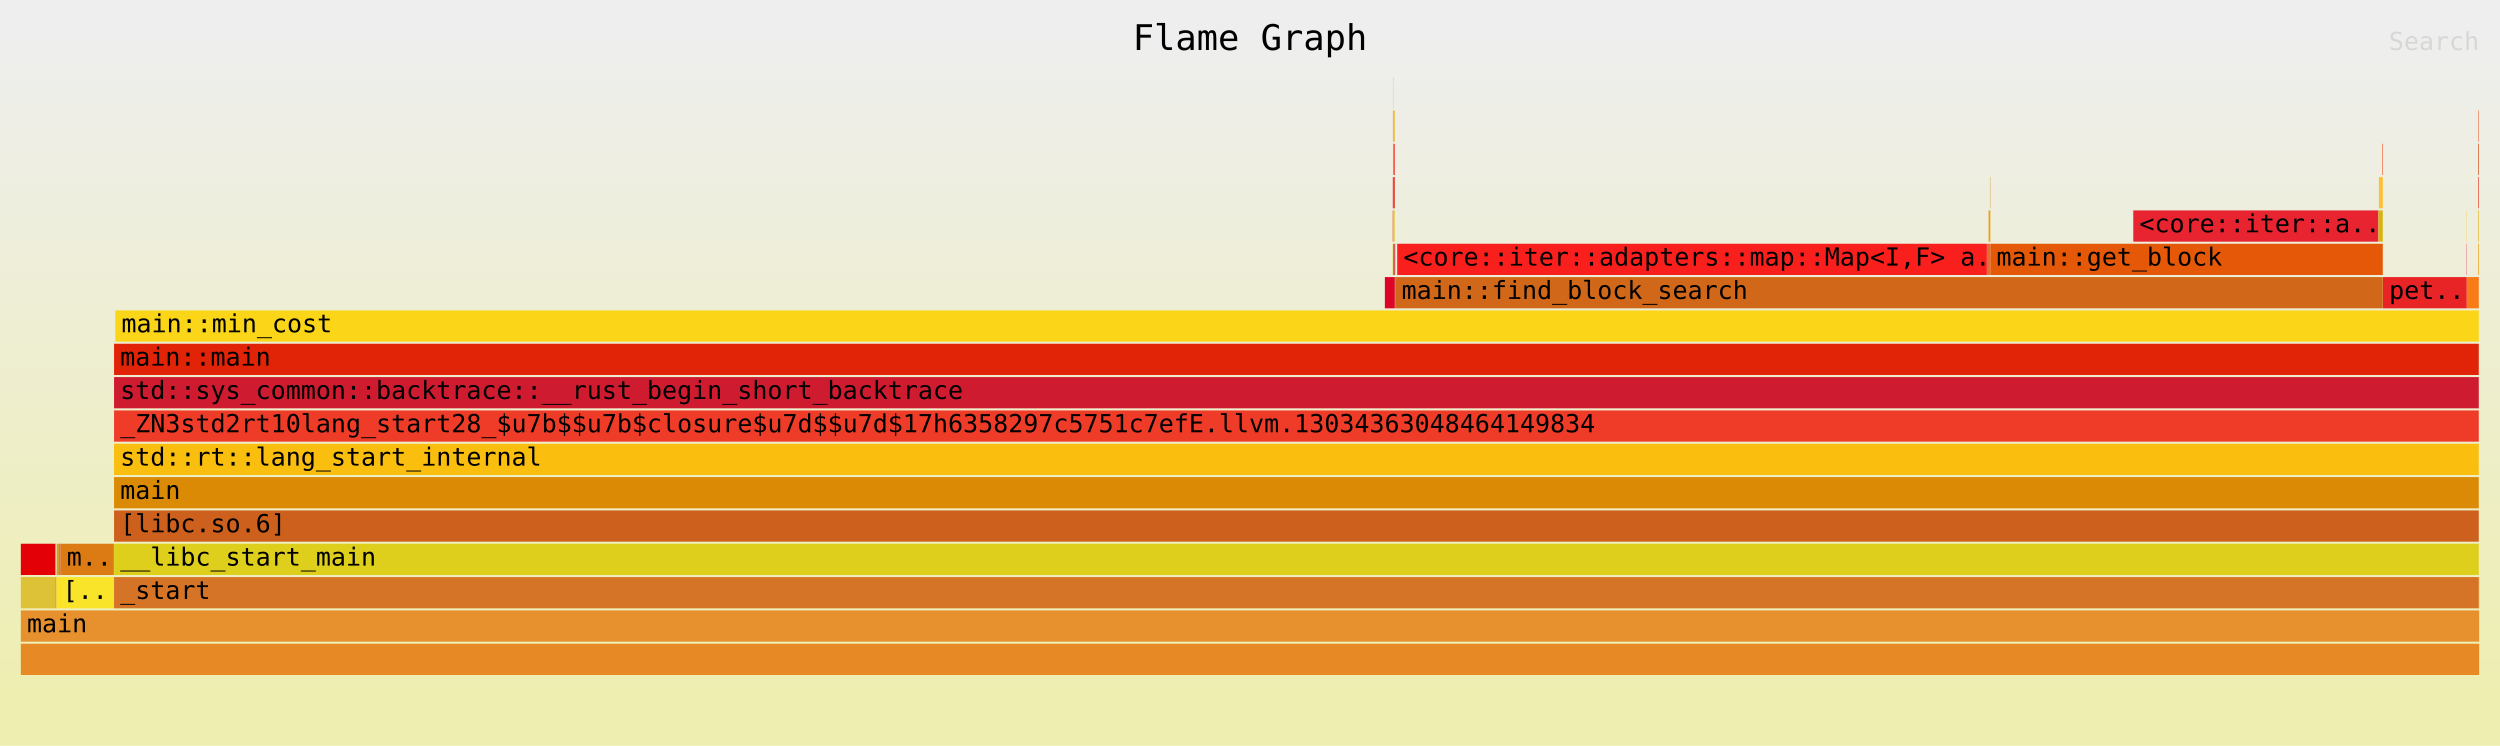
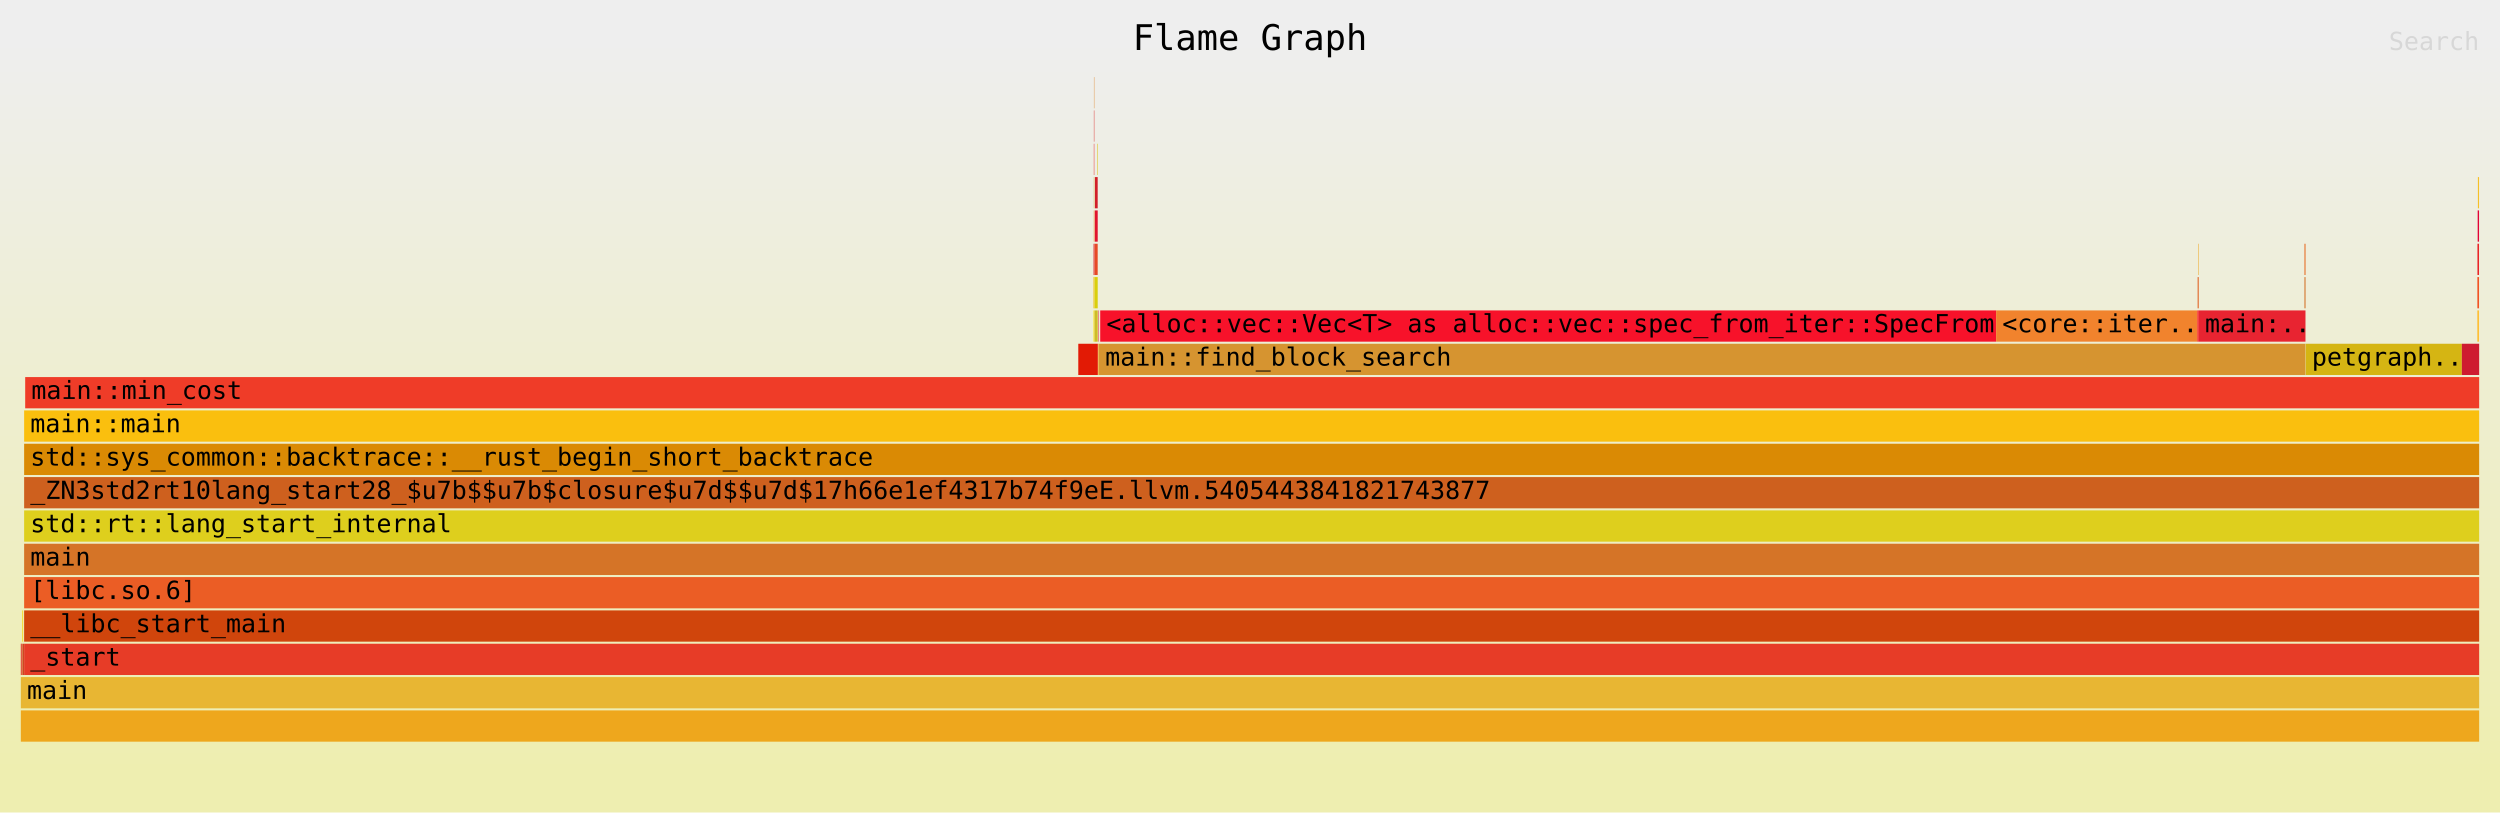
- <svg xmlns="http://www.w3.org/2000/svg" xmlns:ns1="http://github.com/jonhoo/inferno" version="1.1" width="1200" height="358" viewBox="0 0 1200 358">
+ <svg xmlns="http://www.w3.org/2000/svg" xmlns:ns1="http://github.com/jonhoo/inferno" version="1.1" width="1200" height="390" viewBox="0 0 1200 390">
  <defs>
    <linearGradient id="background" y1="0" y2="1" x1="0" x2="0">
      <stop stop-color="#eeeeee" offset="5%" />
      <stop stop-color="#eeeeb0" offset="95%" />
    </linearGradient>
  </defs>
  <style type="text/css">
text { font-family:monospace; font-size:12px }
#title { text-anchor:middle; font-size:17px; }
#matched { text-anchor:end; }
#search { text-anchor:end; opacity:0.1; cursor:pointer; }
#search:hover, #search.show { opacity:1; }
#subtitle { text-anchor:middle; font-color:rgb(160,160,160); }
#unzoom { cursor:pointer; }
#frames &gt; *:hover { stroke:black; stroke-width:0.5; cursor:pointer; }
.hide { display:none; }
.parent { opacity:0.5; }
</style>
-   <rect x="0" y="0" width="100%" height="358" fill="url(#background)" />
+   <rect x="0" y="0" width="100%" height="390" fill="url(#background)" />
  <text id="title" fill="rgb(0,0,0)" x="50%" y="24.00">Flame Graph</text>
-   <text id="details" fill="rgb(0,0,0)" x="10" y="341.00"> </text>
+   <text id="details" fill="rgb(0,0,0)" x="10" y="373.00"> </text>
  <text id="unzoom" class="hide" fill="rgb(0,0,0)" x="10" y="24.00">Reset Zoom</text>
  <text id="search" fill="rgb(0,0,0)" x="1190" y="24.00">Search</text>
-   <text id="matched" fill="rgb(0,0,0)" x="1190" y="341.00"> </text>
-   <svg id="frames" x="10" width="1180" total_samples="85433">
-     <g>
-       <rect x="0%" y="261" width="1.398%" height="15" fill="rgb(227,0,7)" ns1:x="0" ns1:w="1194" />
-       <text x="0.25%" y="271.50" />
-     </g>
-     <g>
-       <rect x="1.398%" y="261" width="0.014%" height="15" fill="rgb(217,0,24)" ns1:x="1194" ns1:w="12" />
-       <text x="1.648%" y="271.50" />
-     </g>
-     <g>
-       <rect x="0%" y="277" width="1.419%" height="15" fill="rgb(221,193,54)" ns1:x="0" ns1:w="1212" />
-       <text x="0.25%" y="287.50" />
-     </g>
-     <g>
-       <rect x="1.419%" y="261" width="0.011%" height="15" fill="rgb(248,212,6)" ns1:x="1212" ns1:w="9" />
-       <text x="1.669%" y="271.50" />
-     </g>
-     <g>
-       <rect x="1.419%" y="277" width="0.019%" height="15" fill="rgb(208,68,35)" ns1:x="1212" ns1:w="16" />
-       <text x="1.669%" y="287.50" />
-     </g>
-     <g>
-       <rect x="1.437%" y="277" width="0.011%" height="15" fill="rgb(232,128,0)" ns1:x="1228" ns1:w="9" />
-       <text x="1.687%" y="287.50" />
-     </g>
-     <g>
-       <rect x="1.456%" y="261" width="0.115%" height="15" fill="rgb(207,160,47)" ns1:x="1244" ns1:w="98" />
-       <text x="1.706%" y="271.50" />
-     </g>
-     <g>
-       <rect x="1.571%" y="261" width="0.02%" height="15" fill="rgb(228,23,34)" ns1:x="1342" ns1:w="17" />
-       <text x="1.821%" y="271.50" />
-     </g>
-     <g>
-       <rect x="1.593%" y="261" width="0.018%" height="15" fill="rgb(218,30,26)" ns1:x="1361" ns1:w="15" />
-       <text x="1.843%" y="271.50" />
-     </g>
-     <g>
-       <rect x="1.617%" y="261" width="2.167%" height="15" fill="rgb(220,122,19)" ns1:x="1381" ns1:w="1851" />
-       <text x="1.867%" y="271.50">m..</text>
-     </g>
-     <g>
-       <rect x="1.449%" y="277" width="2.343%" height="15" fill="rgb(250,228,42)" ns1:x="1238" ns1:w="2002" />
-       <text x="1.699%" y="287.50">[..</text>
-     </g>
-     <g>
-       <rect x="55.815%" y="69" width="0.013%" height="15" fill="rgb(240,193,28)" ns1:x="47684" ns1:w="11" />
-       <text x="56.065%" y="79.50" />
-     </g>
-     <g>
-       <rect x="55.815%" y="53" width="0.013%" height="15" fill="rgb(216,20,37)" ns1:x="47684" ns1:w="11" />
-       <text x="56.065%" y="63.50" />
-     </g>
-     <g>
-       <rect x="55.816%" y="37" width="0.012%" height="15" fill="rgb(206,188,39)" ns1:x="47685" ns1:w="10" />
-       <text x="56.066%" y="47.50" />
-     </g>
-     <g>
-       <rect x="55.805%" y="117" width="0.027%" height="15" fill="rgb(217,207,13)" ns1:x="47676" ns1:w="23" />
-       <text x="56.055%" y="127.50" />
-     </g>
-     <g>
-       <rect x="55.805%" y="101" width="0.027%" height="15" fill="rgb(231,73,38)" ns1:x="47676" ns1:w="23" />
-       <text x="56.055%" y="111.50" />
-     </g>
-     <g>
-       <rect x="55.81%" y="85" width="0.022%" height="15" fill="rgb(225,20,46)" ns1:x="47680" ns1:w="19" />
-       <text x="56.06%" y="95.50" />
-     </g>
-     <g>
-       <rect x="55.832%" y="117" width="0.054%" height="15" fill="rgb(210,31,41)" ns1:x="47699" ns1:w="46" />
-       <text x="56.082%" y="127.50" />
-     </g>
-     <g>
-       <rect x="55.833%" y="101" width="0.053%" height="15" fill="rgb(221,200,47)" ns1:x="47700" ns1:w="45" />
-       <text x="56.083%" y="111.50" />
-     </g>
-     <g>
-       <rect x="55.833%" y="85" width="0.053%" height="15" fill="rgb(226,26,5)" ns1:x="47700" ns1:w="45" />
-       <text x="56.083%" y="95.50" />
-     </g>
-     <g>
-       <rect x="55.836%" y="69" width="0.05%" height="15" fill="rgb(249,33,26)" ns1:x="47702" ns1:w="43" />
-       <text x="56.086%" y="79.50" />
-     </g>
-     <g>
-       <rect x="55.844%" y="53" width="0.042%" height="15" fill="rgb(235,183,28)" ns1:x="47709" ns1:w="36" />
-       <text x="56.094%" y="63.50" />
-     </g>
-     <g>
-       <rect x="55.486%" y="133" width="0.405%" height="15" fill="rgb(221,5,38)" ns1:x="47403" ns1:w="346" />
-       <text x="55.736%" y="143.50" />
-     </g>
-     <g>
-       <rect x="55.898%" y="133" width="0.02%" height="15" fill="rgb(247,18,42)" ns1:x="47755" ns1:w="17" />
-       <text x="56.148%" y="143.50" />
-     </g>
-     <g>
-       <rect x="55.904%" y="117" width="0.014%" height="15" fill="rgb(241,131,45)" ns1:x="47760" ns1:w="12" />
-       <text x="56.154%" y="127.50" />
-     </g>
-     <g>
-       <rect x="55.988%" y="117" width="23.987%" height="15" fill="rgb(249,31,29)" ns1:x="47832" ns1:w="20493" />
-       <text x="56.238%" y="127.50">&lt;core::iter::adapters::map::Map&lt;I,F&gt; a..</text>
-     </g>
-     <g>
-       <rect x="79.98%" y="117" width="0.136%" height="15" fill="rgb(225,111,53)" ns1:x="68329" ns1:w="116" />
-       <text x="80.23%" y="127.50" />
-     </g>
-     <g>
-       <rect x="80.043%" y="101" width="0.073%" height="15" fill="rgb(238,160,17)" ns1:x="68383" ns1:w="62" />
-       <text x="80.293%" y="111.50" />
-     </g>
-     <g>
-       <rect x="80.1%" y="85" width="0.015%" height="15" fill="rgb(214,148,48)" ns1:x="68432" ns1:w="13" />
-       <text x="80.35%" y="95.50" />
-     </g>
-     <g>
-       <rect x="85.93%" y="101" width="9.972%" height="15" fill="rgb(232,36,49)" ns1:x="73413" ns1:w="8519" />
-       <text x="86.18%" y="111.50">&lt;core::iter::a..</text>
-     </g>
-     <g>
-       <rect x="55.917%" y="133" width="40.163%" height="15" fill="rgb(209,103,24)" ns1:x="47772" ns1:w="34312" />
-       <text x="56.167%" y="143.50">main::find_block_search</text>
-     </g>
-     <g>
-       <rect x="80.115%" y="117" width="15.965%" height="15" fill="rgb(229,88,8)" ns1:x="68445" ns1:w="13639" />
-       <text x="80.365%" y="127.50">main::get_block</text>
-     </g>
-     <g>
-       <rect x="95.906%" y="101" width="0.174%" height="15" fill="rgb(213,181,19)" ns1:x="81935" ns1:w="149" />
-       <text x="96.156%" y="111.50" />
-     </g>
-     <g>
-       <rect x="95.921%" y="85" width="0.159%" height="15" fill="rgb(254,191,54)" ns1:x="81948" ns1:w="136" />
-       <text x="96.171%" y="95.50" />
-     </g>
-     <g>
-       <rect x="96.055%" y="69" width="0.025%" height="15" fill="rgb(241,83,37)" ns1:x="82063" ns1:w="21" />
-       <text x="96.305%" y="79.50" />
-     </g>
-     <g>
-       <rect x="96.088%" y="133" width="3.409%" height="15" fill="rgb(233,36,39)" ns1:x="82091" ns1:w="2912" />
-       <text x="96.338%" y="143.50">pet..</text>
-     </g>
-     <g>
-       <rect x="99.486%" y="117" width="0.011%" height="15" fill="rgb(226,3,54)" ns1:x="84994" ns1:w="9" />
-       <text x="99.736%" y="127.50" />
-     </g>
-     <g>
-       <rect x="99.486%" y="101" width="0.011%" height="15" fill="rgb(245,192,40)" ns1:x="84994" ns1:w="9" />
-       <text x="99.736%" y="111.50" />
-     </g>
-     <g>
-       <rect x="99.952%" y="117" width="0.03%" height="15" fill="rgb(238,167,29)" ns1:x="85392" ns1:w="26" />
-       <text x="100.202%" y="127.50" />
-     </g>
-     <g>
-       <rect x="99.953%" y="101" width="0.029%" height="15" fill="rgb(232,182,51)" ns1:x="85393" ns1:w="25" />
-       <text x="100.203%" y="111.50" />
-     </g>
-     <g>
-       <rect x="99.956%" y="85" width="0.027%" height="15" fill="rgb(231,60,39)" ns1:x="85395" ns1:w="23" />
-       <text x="100.206%" y="95.50" />
-     </g>
-     <g>
-       <rect x="99.957%" y="69" width="0.026%" height="15" fill="rgb(208,69,12)" ns1:x="85396" ns1:w="22" />
-       <text x="100.207%" y="79.50" />
-     </g>
-     <g>
-       <rect x="99.96%" y="53" width="0.022%" height="15" fill="rgb(235,93,37)" ns1:x="85399" ns1:w="19" />
-       <text x="100.21%" y="63.50" />
-     </g>
-     <g>
-       <rect x="3.792%" y="277" width="96.192%" height="15" fill="rgb(213,116,39)" ns1:x="3240" ns1:w="82180" />
-       <text x="4.042%" y="287.50">_start</text>
-     </g>
-     <g>
-       <rect x="3.792%" y="261" width="96.192%" height="15" fill="rgb(222,207,29)" ns1:x="3240" ns1:w="82180" />
-       <text x="4.042%" y="271.50">__libc_start_main</text>
-     </g>
-     <g>
-       <rect x="3.792%" y="245" width="96.192%" height="15" fill="rgb(206,96,30)" ns1:x="3240" ns1:w="82180" />
-       <text x="4.042%" y="255.50">[libc.so.6]</text>
-     </g>
-     <g>
-       <rect x="3.792%" y="229" width="96.192%" height="15" fill="rgb(218,138,4)" ns1:x="3240" ns1:w="82180" />
-       <text x="4.042%" y="239.50">main</text>
-     </g>
-     <g>
-       <rect x="3.792%" y="213" width="96.192%" height="15" fill="rgb(250,191,14)" ns1:x="3240" ns1:w="82180" />
-       <text x="4.042%" y="223.50">std::rt::lang_start_internal</text>
-     </g>
-     <g>
-       <rect x="3.792%" y="197" width="96.192%" height="15" fill="rgb(239,60,40)" ns1:x="3240" ns1:w="82180" />
-       <text x="4.042%" y="207.50">_ZN3std2rt10lang_start28_$u7b$$u7b$closure$u7d$$u7d$17h6358297c5751c7efE.llvm.13034363048464149834</text>
-     </g>
-     <g>
-       <rect x="3.792%" y="181" width="96.192%" height="15" fill="rgb(206,27,48)" ns1:x="3240" ns1:w="82180" />
-       <text x="4.042%" y="191.50">std::sys_common::backtrace::__rust_begin_short_backtrace</text>
-     </g>
-     <g>
-       <rect x="3.792%" y="165" width="96.192%" height="15" fill="rgb(225,35,8)" ns1:x="3240" ns1:w="82180" />
-       <text x="4.042%" y="175.50">main::main</text>
-     </g>
-     <g>
-       <rect x="3.843%" y="149" width="96.142%" height="15" fill="rgb(250,213,24)" ns1:x="3283" ns1:w="82137" />
-       <text x="4.093%" y="159.50">main::min_cost</text>
-     </g>
-     <g>
-       <rect x="99.497%" y="133" width="0.488%" height="15" fill="rgb(247,123,22)" ns1:x="85003" ns1:w="417" />
-       <text x="99.747%" y="143.50" />
-     </g>
-     <g>
-       <rect x="0%" y="309" width="100%" height="15" fill="rgb(231,138,38)" ns1:x="0" ns1:w="85433" />
+   <text id="matched" fill="rgb(0,0,0)" x="1190" y="373.00"> </text>
+   <svg id="frames" x="10" width="1180" total_samples="57464">
+     <g>
+       <rect x="0%" y="309" width="0.026%" height="15" fill="rgb(227,0,7)" ns1:x="0" ns1:w="15" />
      <text x="0.25%" y="319.50" />
    </g>
    <g>
-       <rect x="0%" y="293" width="100%" height="15" fill="rgb(231,145,46)" ns1:x="0" ns1:w="85433" />
-       <text x="0.25%" y="303.50">main</text>
-     </g>
-     <g>
-       <rect x="99.985%" y="277" width="0.015%" height="15" fill="rgb(251,118,11)" ns1:x="85420" ns1:w="13" />
-       <text x="100.235%" y="287.50" />
+       <rect x="0.026%" y="309" width="0.016%" height="15" fill="rgb(217,0,24)" ns1:x="15" ns1:w="9" />
+       <text x="0.276%" y="319.50" />
+     </g>
+     <g>
+       <rect x="0.042%" y="309" width="0.017%" height="15" fill="rgb(221,193,54)" ns1:x="24" ns1:w="10" />
+       <text x="0.292%" y="319.50" />
+     </g>
+     <g>
+       <rect x="0.061%" y="293" width="0.031%" height="15" fill="rgb(248,212,6)" ns1:x="35" ns1:w="18" />
+       <text x="0.311%" y="303.50" />
+     </g>
+     <g>
+       <rect x="0.061%" y="309" width="0.073%" height="15" fill="rgb(208,68,35)" ns1:x="35" ns1:w="42" />
+       <text x="0.311%" y="319.50" />
+     </g>
+     <g>
+       <rect x="43.648%" y="101" width="0.017%" height="15" fill="rgb(232,128,0)" ns1:x="25082" ns1:w="10" />
+       <text x="43.898%" y="111.50" />
+     </g>
+     <g>
+       <rect x="43.648%" y="85" width="0.017%" height="15" fill="rgb(207,160,47)" ns1:x="25082" ns1:w="10" />
+       <text x="43.898%" y="95.50" />
+     </g>
+     <g>
+       <rect x="43.648%" y="69" width="0.017%" height="15" fill="rgb(228,23,34)" ns1:x="25082" ns1:w="10" />
+       <text x="43.898%" y="79.50" />
+     </g>
+     <g>
+       <rect x="43.65%" y="53" width="0.016%" height="15" fill="rgb(218,30,26)" ns1:x="25083" ns1:w="9" />
+       <text x="43.9%" y="63.50" />
+     </g>
+     <g>
+       <rect x="43.652%" y="37" width="0.014%" height="15" fill="rgb(220,122,19)" ns1:x="25084" ns1:w="8" />
+       <text x="43.902%" y="47.50" />
+     </g>
+     <g>
+       <rect x="43.631%" y="149" width="0.042%" height="15" fill="rgb(250,228,42)" ns1:x="25072" ns1:w="24" />
+       <text x="43.881%" y="159.50" />
+     </g>
+     <g>
+       <rect x="43.633%" y="133" width="0.04%" height="15" fill="rgb(240,193,28)" ns1:x="25073" ns1:w="23" />
+       <text x="43.883%" y="143.50" />
+     </g>
+     <g>
+       <rect x="43.638%" y="117" width="0.035%" height="15" fill="rgb(216,20,37)" ns1:x="25076" ns1:w="20" />
+       <text x="43.888%" y="127.50" />
+     </g>
+     <g>
+       <rect x="43.674%" y="149" width="0.131%" height="15" fill="rgb(206,188,39)" ns1:x="25097" ns1:w="75" />
+       <text x="43.924%" y="159.50" />
+     </g>
+     <g>
+       <rect x="43.678%" y="133" width="0.127%" height="15" fill="rgb(217,207,13)" ns1:x="25099" ns1:w="73" />
+       <text x="43.928%" y="143.50" />
+     </g>
+     <g>
+       <rect x="43.679%" y="117" width="0.125%" height="15" fill="rgb(231,73,38)" ns1:x="25100" ns1:w="72" />
+       <text x="43.929%" y="127.50" />
+     </g>
+     <g>
+       <rect x="43.687%" y="101" width="0.118%" height="15" fill="rgb(225,20,46)" ns1:x="25104" ns1:w="68" />
+       <text x="43.937%" y="111.50" />
+     </g>
+     <g>
+       <rect x="43.693%" y="85" width="0.111%" height="15" fill="rgb(210,31,41)" ns1:x="25108" ns1:w="64" />
+       <text x="43.943%" y="95.50" />
+     </g>
+     <g>
+       <rect x="43.781%" y="69" width="0.024%" height="15" fill="rgb(221,200,47)" ns1:x="25158" ns1:w="14" />
+       <text x="44.031%" y="79.50" />
+     </g>
+     <g>
+       <rect x="43.015%" y="165" width="0.795%" height="15" fill="rgb(226,26,5)" ns1:x="24718" ns1:w="457" />
+       <text x="43.265%" y="175.50" />
+     </g>
+     <g>
+       <rect x="43.815%" y="165" width="0.012%" height="15" fill="rgb(249,33,26)" ns1:x="25178" ns1:w="7" />
+       <text x="44.065%" y="175.50" />
+     </g>
+     <g>
+       <rect x="43.827%" y="165" width="0.024%" height="15" fill="rgb(235,183,28)" ns1:x="25185" ns1:w="14" />
+       <text x="44.077%" y="175.50" />
+     </g>
+     <g>
+       <rect x="43.834%" y="149" width="0.017%" height="15" fill="rgb(221,5,38)" ns1:x="25189" ns1:w="10" />
+       <text x="44.084%" y="159.50" />
+     </g>
+     <g>
+       <rect x="43.907%" y="149" width="36.444%" height="15" fill="rgb(247,18,42)" ns1:x="25231" ns1:w="20942" />
+       <text x="44.157%" y="159.50">&lt;alloc::vec::Vec&lt;T&gt; as alloc::vec::spec_from_iter::SpecFrom..</text>
+     </g>
+     <g>
+       <rect x="80.351%" y="149" width="8.182%" height="15" fill="rgb(241,131,45)" ns1:x="46173" ns1:w="4702" />
+       <text x="80.601%" y="159.50">&lt;core::iter..</text>
+     </g>
+     <g>
+       <rect x="88.535%" y="149" width="0.059%" height="15" fill="rgb(249,31,29)" ns1:x="50876" ns1:w="34" />
+       <text x="88.785%" y="159.50" />
+     </g>
+     <g>
+       <rect x="88.546%" y="133" width="0.049%" height="15" fill="rgb(225,111,53)" ns1:x="50882" ns1:w="28" />
+       <text x="88.796%" y="143.50" />
+     </g>
+     <g>
+       <rect x="88.576%" y="117" width="0.019%" height="15" fill="rgb(238,160,17)" ns1:x="50899" ns1:w="11" />
+       <text x="88.826%" y="127.50" />
+     </g>
+     <g>
+       <rect x="43.859%" y="165" width="49.076%" height="15" fill="rgb(214,148,48)" ns1:x="25203" ns1:w="28201" />
+       <text x="44.109%" y="175.50">main::find_block_search</text>
+     </g>
+     <g>
+       <rect x="88.595%" y="149" width="4.34%" height="15" fill="rgb(232,36,49)" ns1:x="50910" ns1:w="2494" />
+       <text x="88.845%" y="159.50">main:..</text>
+     </g>
+     <g>
+       <rect x="92.895%" y="133" width="0.04%" height="15" fill="rgb(209,103,24)" ns1:x="53381" ns1:w="23" />
+       <text x="93.145%" y="143.50" />
+     </g>
+     <g>
+       <rect x="92.896%" y="117" width="0.038%" height="15" fill="rgb(229,88,8)" ns1:x="53382" ns1:w="22" />
+       <text x="93.146%" y="127.50" />
+     </g>
+     <g>
+       <rect x="92.945%" y="165" width="6.35%" height="15" fill="rgb(213,181,19)" ns1:x="53410" ns1:w="3649" />
+       <text x="93.195%" y="175.50">petgraph..</text>
+     </g>
+     <g>
+       <rect x="99.925%" y="149" width="0.07%" height="15" fill="rgb(254,191,54)" ns1:x="57421" ns1:w="40" />
+       <text x="100.175%" y="159.50" />
+     </g>
+     <g>
+       <rect x="99.927%" y="133" width="0.068%" height="15" fill="rgb(241,83,37)" ns1:x="57422" ns1:w="39" />
+       <text x="100.177%" y="143.50" />
+     </g>
+     <g>
+       <rect x="99.93%" y="117" width="0.064%" height="15" fill="rgb(233,36,39)" ns1:x="57424" ns1:w="37" />
+       <text x="100.18%" y="127.50" />
+     </g>
+     <g>
+       <rect x="99.939%" y="101" width="0.056%" height="15" fill="rgb(226,3,54)" ns1:x="57429" ns1:w="32" />
+       <text x="100.189%" y="111.50" />
+     </g>
+     <g>
+       <rect x="99.948%" y="85" width="0.047%" height="15" fill="rgb(245,192,40)" ns1:x="57434" ns1:w="27" />
+       <text x="100.198%" y="95.50" />
+     </g>
+     <g>
+       <rect x="0%" y="341" width="100%" height="15" fill="rgb(238,167,29)" ns1:x="0" ns1:w="57464" />
+       <text x="0.25%" y="351.50" />
+     </g>
+     <g>
+       <rect x="0%" y="325" width="100%" height="15" fill="rgb(232,182,51)" ns1:x="0" ns1:w="57464" />
+       <text x="0.25%" y="335.50">main</text>
+     </g>
+     <g>
+       <rect x="0.134%" y="309" width="99.866%" height="15" fill="rgb(231,60,39)" ns1:x="77" ns1:w="57387" />
+       <text x="0.384%" y="319.50">_start</text>
+     </g>
+     <g>
+       <rect x="0.134%" y="293" width="99.866%" height="15" fill="rgb(208,69,12)" ns1:x="77" ns1:w="57387" />
+       <text x="0.384%" y="303.50">__libc_start_main</text>
+     </g>
+     <g>
+       <rect x="0.134%" y="277" width="99.866%" height="15" fill="rgb(235,93,37)" ns1:x="77" ns1:w="57387" />
+       <text x="0.384%" y="287.50">[libc.so.6]</text>
+     </g>
+     <g>
+       <rect x="0.134%" y="261" width="99.866%" height="15" fill="rgb(213,116,39)" ns1:x="77" ns1:w="57387" />
+       <text x="0.384%" y="271.50">main</text>
+     </g>
+     <g>
+       <rect x="0.134%" y="245" width="99.866%" height="15" fill="rgb(222,207,29)" ns1:x="77" ns1:w="57387" />
+       <text x="0.384%" y="255.50">std::rt::lang_start_internal</text>
+     </g>
+     <g>
+       <rect x="0.134%" y="229" width="99.866%" height="15" fill="rgb(206,96,30)" ns1:x="77" ns1:w="57387" />
+       <text x="0.384%" y="239.50">_ZN3std2rt10lang_start28_$u7b$$u7b$closure$u7d$$u7d$17h66e1ef4317b74f9eE.llvm.5405443841821743877</text>
+     </g>
+     <g>
+       <rect x="0.134%" y="213" width="99.866%" height="15" fill="rgb(218,138,4)" ns1:x="77" ns1:w="57387" />
+       <text x="0.384%" y="223.50">std::sys_common::backtrace::__rust_begin_short_backtrace</text>
+     </g>
+     <g>
+       <rect x="0.134%" y="197" width="99.866%" height="15" fill="rgb(250,191,14)" ns1:x="77" ns1:w="57387" />
+       <text x="0.384%" y="207.50">main::main</text>
+     </g>
+     <g>
+       <rect x="0.177%" y="181" width="99.823%" height="15" fill="rgb(239,60,40)" ns1:x="102" ns1:w="57362" />
+       <text x="0.427%" y="191.50">main::min_cost</text>
+     </g>
+     <g>
+       <rect x="99.295%" y="165" width="0.705%" height="15" fill="rgb(206,27,48)" ns1:x="57059" ns1:w="405" />
+       <text x="99.545%" y="175.50" />
    </g>
  </svg>
</svg>
